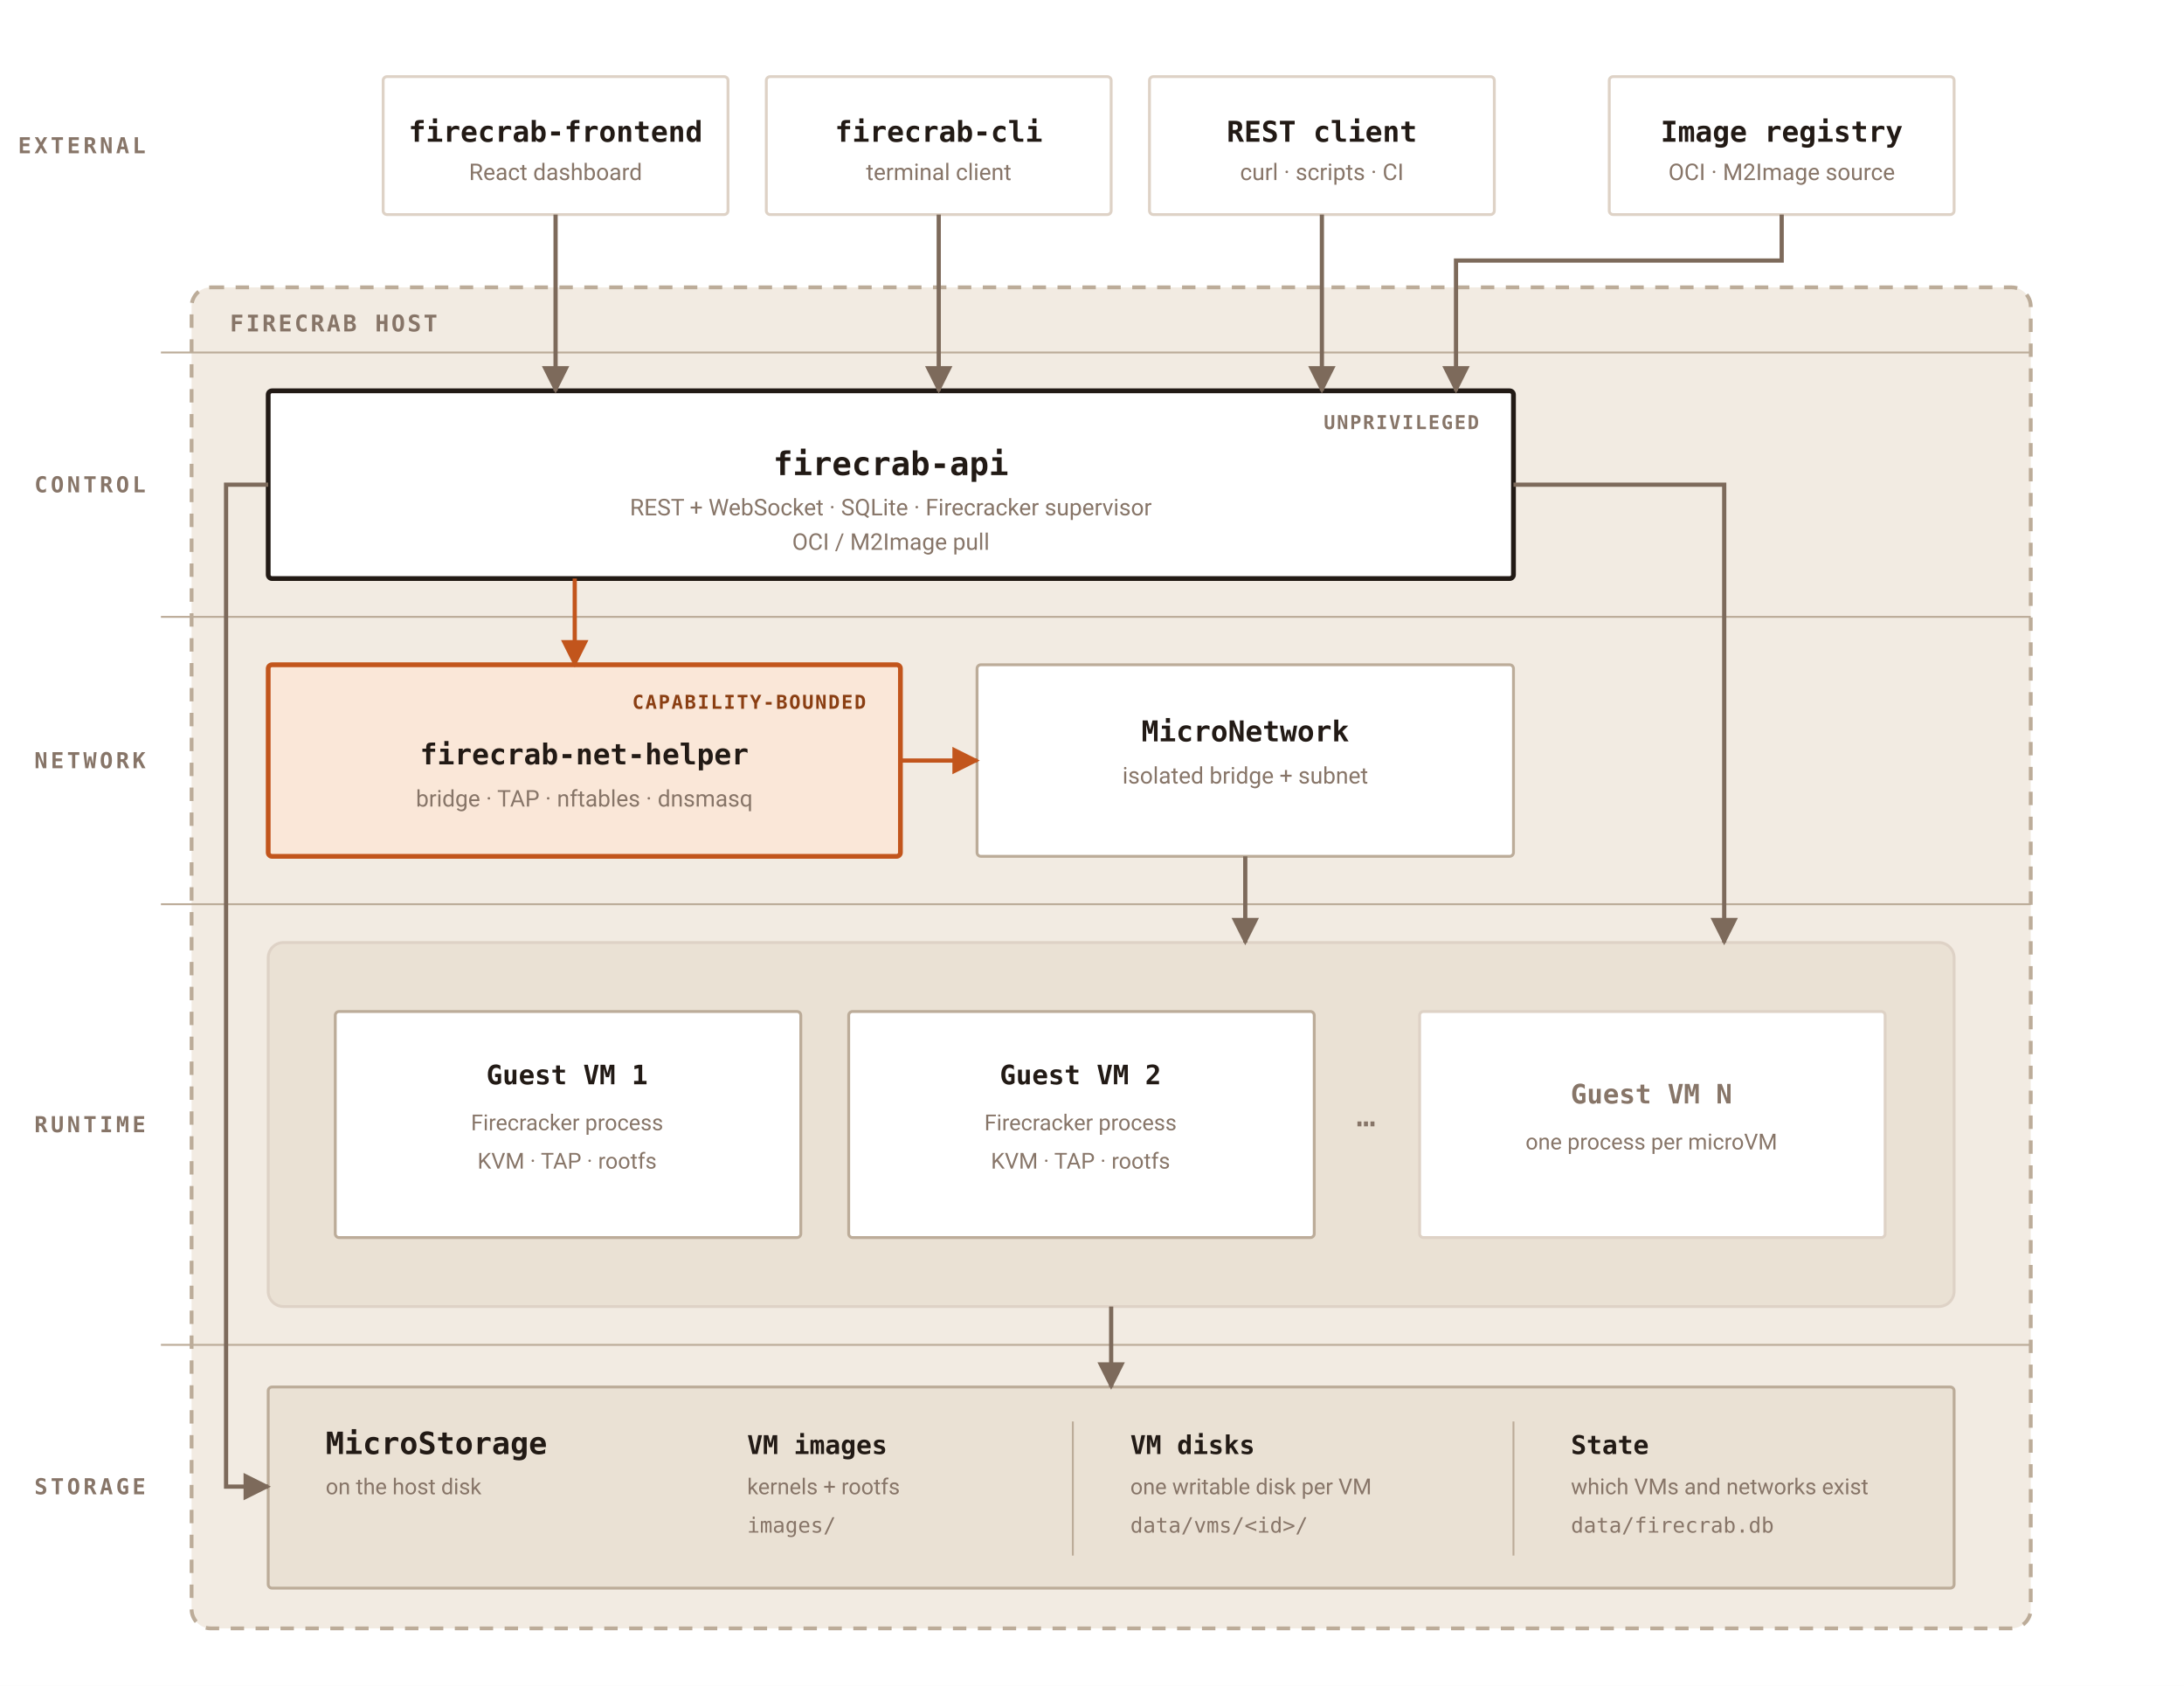
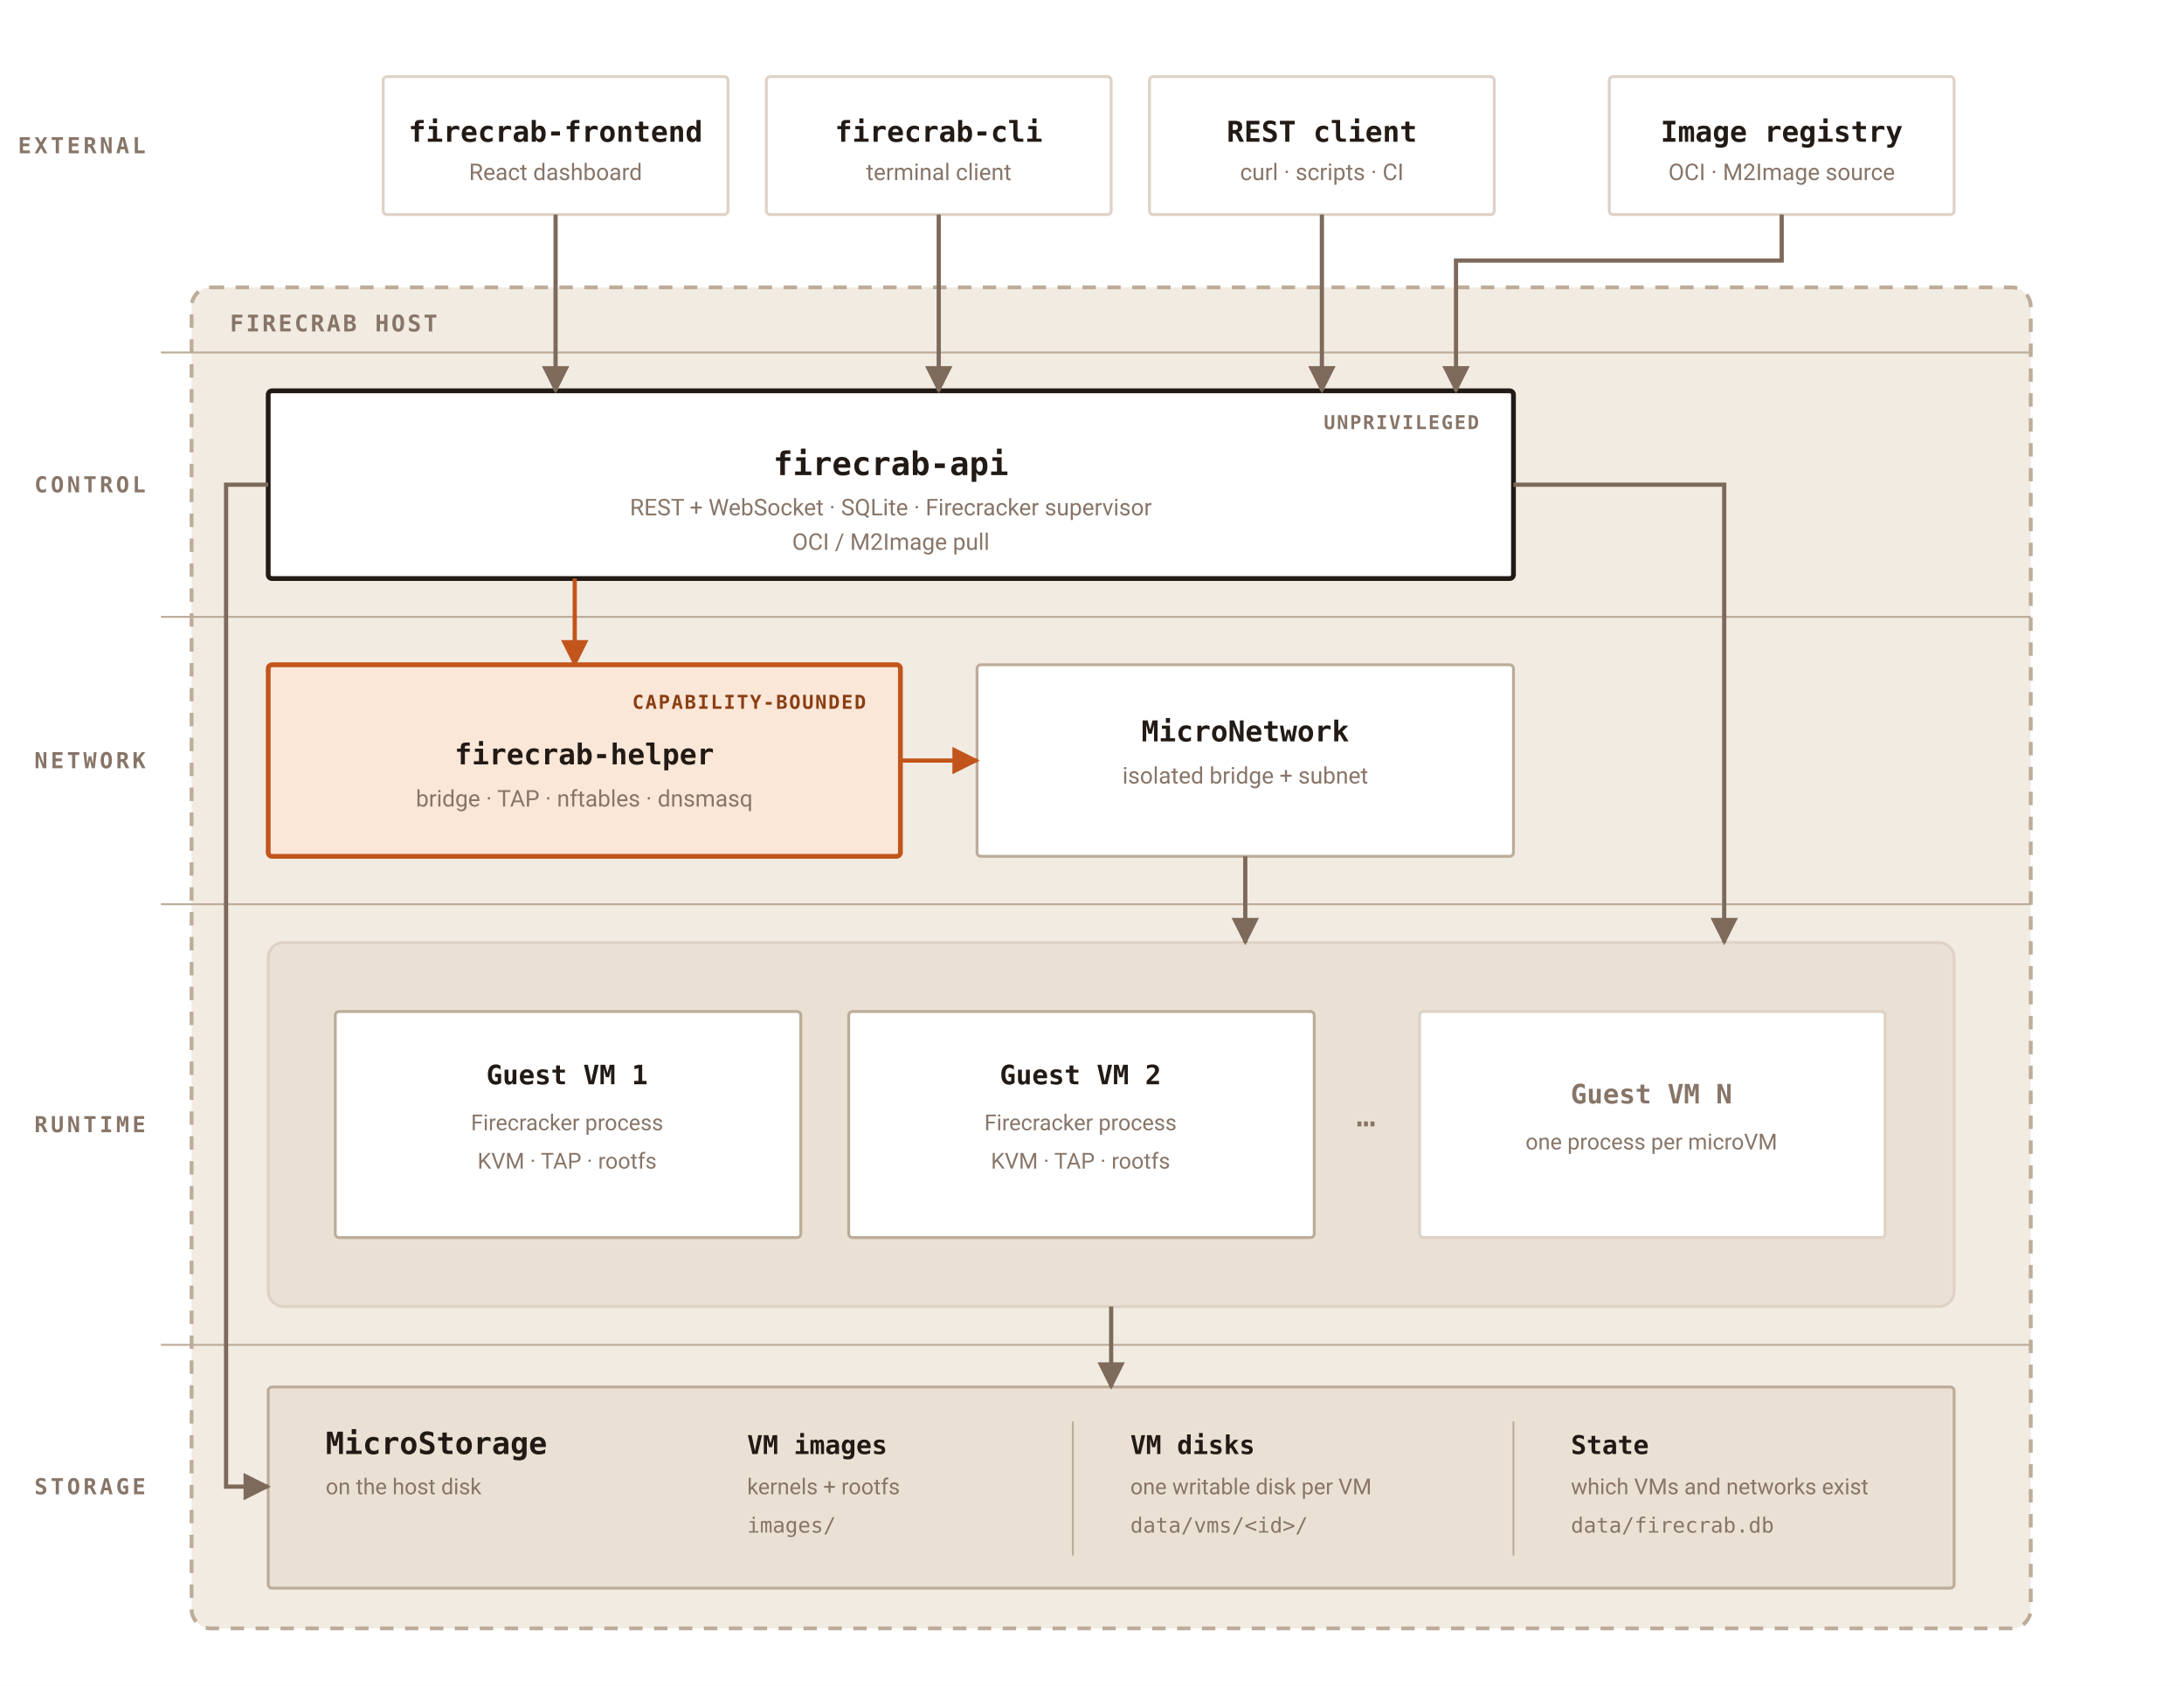
- <svg xmlns="http://www.w3.org/2000/svg" viewBox="0 0 1140 880" role="img" aria-label="Firecrab architecture in five stacked layers, read top to bottom. External layer, outside the host: the firecrab-frontend dashboard, firecrab-cli, REST clients, and an image registry holding OCI or M2Image sources. Control layer: firecrab-api, the unprivileged hub every path crosses. Network layer: firecrab-net-helper, the only privileged capability-bounded process, which provisions MicroNetwork. Runtime layer: identical Firecracker guest microVMs, N of them. Storage layer: MicroStorage on the host disk, holding VM images as kernels and root filesystems, one writable disk per VM, and the state of which VMs and networks exist.">
+ <svg xmlns="http://www.w3.org/2000/svg" viewBox="0 0 1140 880" role="img" aria-label="Firecrab architecture in five stacked layers, read top to bottom. External layer, outside the host: the firecrab-frontend dashboard, firecrab-cli, REST clients, and an image registry holding OCI or M2Image sources. Control layer: firecrab-api, the unprivileged hub every path crosses. Network layer: firecrab-helper, the only privileged capability-bounded process, which provisions MicroNetwork. Runtime layer: identical Firecracker guest microVMs, N of them. Storage layer: MicroStorage on the host disk, holding VM images as kernels and root filesystems, one writable disk per VM, and the state of which VMs and networks exist.">
  <defs>
    <marker id="arrow" viewBox="0 0 10 10" refX="9" refY="5" markerWidth="6.5" markerHeight="6.5" orient="auto">
      <path fill="#7D6A5B" d="M0,0 L10,5 L0,10 Z" />
    </marker>
    <marker id="arrow-accent" viewBox="0 0 10 10" refX="9" refY="5" markerWidth="6.5" markerHeight="6.5" orient="auto">
      <path fill="#C2551C" d="M0,0 L10,5 L0,10 Z" />
    </marker>
  </defs>
  <rect x="0" y="0" width="1140" height="880" fill="#FFFFFF" />
  <rect fill="#F2EBE2" stroke="#BCAC99" stroke-width="2" stroke-dasharray="7 6" x="100" y="150" width="960" height="700" rx="10" />
  <text fill="#877568" font-family="ui-monospace, SFMono-Regular, Menlo, Consolas, monospace" font-size="12" font-weight="600" letter-spacing="1.2" text-anchor="start" x="120" y="173">FIRECRAB HOST</text>
  <line stroke="#BCAC99" stroke-width="1" x1="84" y1="184" x2="1060" y2="184" />
  <line stroke="#BCAC99" stroke-width="1" x1="84" y1="322" x2="1060" y2="322" />
  <line stroke="#BCAC99" stroke-width="1" x1="84" y1="472" x2="1060" y2="472" />
  <line stroke="#BCAC99" stroke-width="1" x1="84" y1="702" x2="1060" y2="702" />
  <text fill="#877568" font-family="ui-monospace, SFMono-Regular, Menlo, Consolas, monospace" font-size="11.5" font-weight="600" letter-spacing="1.6" text-anchor="end" x="76" y="80">EXTERNAL</text>
  <text fill="#877568" font-family="ui-monospace, SFMono-Regular, Menlo, Consolas, monospace" font-size="11.5" font-weight="600" letter-spacing="1.6" text-anchor="end" x="76" y="257">CONTROL</text>
  <text fill="#877568" font-family="ui-monospace, SFMono-Regular, Menlo, Consolas, monospace" font-size="11.5" font-weight="600" letter-spacing="1.6" text-anchor="end" x="76" y="401">NETWORK</text>
  <text fill="#877568" font-family="ui-monospace, SFMono-Regular, Menlo, Consolas, monospace" font-size="11.5" font-weight="600" letter-spacing="1.6" text-anchor="end" x="76" y="591">RUNTIME</text>
  <text fill="#877568" font-family="ui-monospace, SFMono-Regular, Menlo, Consolas, monospace" font-size="11.5" font-weight="600" letter-spacing="1.6" text-anchor="end" x="76" y="780">STORAGE</text>
  <rect fill="#FFFFFF" stroke="#DED2C6" stroke-width="1.5" x="200" y="40" width="180" height="72" rx="2" />
  <text fill="#221A15" font-family="ui-monospace, SFMono-Regular, Menlo, Consolas, monospace" font-size="15" font-weight="600" text-anchor="middle" x="290" y="74">firecrab-frontend</text>
  <text fill="#877568" font-family="system-ui, -apple-system, 'Segoe UI', Roboto, Helvetica, Arial, sans-serif" font-size="12" text-anchor="middle" x="290" y="94">React dashboard</text>
  <rect fill="#FFFFFF" stroke="#DED2C6" stroke-width="1.5" x="400" y="40" width="180" height="72" rx="2" />
  <text fill="#221A15" font-family="ui-monospace, SFMono-Regular, Menlo, Consolas, monospace" font-size="15" font-weight="600" text-anchor="middle" x="490" y="74">firecrab-cli</text>
  <text fill="#877568" font-family="system-ui, -apple-system, 'Segoe UI', Roboto, Helvetica, Arial, sans-serif" font-size="12" text-anchor="middle" x="490" y="94">terminal client</text>
  <rect fill="#FFFFFF" stroke="#DED2C6" stroke-width="1.5" x="600" y="40" width="180" height="72" rx="2" />
  <text fill="#221A15" font-family="ui-monospace, SFMono-Regular, Menlo, Consolas, monospace" font-size="15" font-weight="600" text-anchor="middle" x="690" y="74">REST client</text>
  <text fill="#877568" font-family="system-ui, -apple-system, 'Segoe UI', Roboto, Helvetica, Arial, sans-serif" font-size="12" text-anchor="middle" x="690" y="94">curl · scripts · CI</text>
  <rect fill="#FFFFFF" stroke="#DED2C6" stroke-width="1.5" x="840" y="40" width="180" height="72" rx="2" />
  <text fill="#221A15" font-family="ui-monospace, SFMono-Regular, Menlo, Consolas, monospace" font-size="15" font-weight="600" text-anchor="middle" x="930" y="74">Image registry</text>
  <text fill="#877568" font-family="system-ui, -apple-system, 'Segoe UI', Roboto, Helvetica, Arial, sans-serif" font-size="12" text-anchor="middle" x="930" y="94">OCI · M2Image source</text>
  <rect fill="#FFFFFF" stroke="#221A15" stroke-width="2.5" x="140" y="204" width="650" height="98" rx="2" />
  <text fill="#877568" font-family="ui-monospace, SFMono-Regular, Menlo, Consolas, monospace" font-size="10" font-weight="600" letter-spacing="0.8" text-anchor="end" x="772" y="224">UNPRIVILEGED</text>
  <text fill="#221A15" font-family="ui-monospace, SFMono-Regular, Menlo, Consolas, monospace" font-size="17" font-weight="600" text-anchor="middle" x="465" y="248">firecrab-api</text>
  <text fill="#877568" font-family="system-ui, -apple-system, 'Segoe UI', Roboto, Helvetica, Arial, sans-serif" font-size="12" text-anchor="middle" x="465" y="269">REST + WebSocket · SQLite · Firecracker supervisor</text>
  <text fill="#877568" font-family="system-ui, -apple-system, 'Segoe UI', Roboto, Helvetica, Arial, sans-serif" font-size="12" text-anchor="middle" x="465" y="287">OCI / M2Image pull</text>
  <rect fill="#FAE7D8" stroke="#C2551C" stroke-width="2.5" x="140" y="347" width="330" height="100" rx="2" />
  <text fill="#8A3E12" font-family="ui-monospace, SFMono-Regular, Menlo, Consolas, monospace" font-size="10" font-weight="600" letter-spacing="0.8" text-anchor="end" x="452" y="370">CAPABILITY‑BOUNDED</text>
-   <text fill="#221A15" font-family="ui-monospace, SFMono-Regular, Menlo, Consolas, monospace" font-size="15" font-weight="600" text-anchor="middle" x="305" y="399">firecrab-net-helper</text>
+   <text fill="#221A15" font-family="ui-monospace, SFMono-Regular, Menlo, Consolas, monospace" font-size="15" font-weight="600" text-anchor="middle" x="305" y="399">firecrab-helper</text>
  <text fill="#877568" font-family="system-ui, -apple-system, 'Segoe UI', Roboto, Helvetica, Arial, sans-serif" font-size="12" text-anchor="middle" x="305" y="421">bridge · TAP · nftables · dnsmasq</text>
  <rect fill="#FFFFFF" stroke="#BCAC99" stroke-width="1.5" x="510" y="347" width="280" height="100" rx="2" />
  <text fill="#221A15" font-family="ui-monospace, SFMono-Regular, Menlo, Consolas, monospace" font-size="15" font-weight="600" text-anchor="middle" x="650" y="387">MicroNetwork</text>
  <text fill="#877568" font-family="system-ui, -apple-system, 'Segoe UI', Roboto, Helvetica, Arial, sans-serif" font-size="12" text-anchor="middle" x="650" y="409">isolated bridge + subnet</text>
  <rect fill="#EAE1D4" stroke="#DED2C6" stroke-width="1.5" x="140" y="492" width="880" height="190" rx="8" />
  <rect fill="#FFFFFF" stroke="#BCAC99" stroke-width="1.5" x="175" y="528" width="243" height="118" rx="2" />
  <text fill="#221A15" font-family="ui-monospace, SFMono-Regular, Menlo, Consolas, monospace" font-size="14" font-weight="600" text-anchor="middle" x="296" y="566">Guest VM 1</text>
  <text fill="#877568" font-family="system-ui, -apple-system, 'Segoe UI', Roboto, Helvetica, Arial, sans-serif" font-size="11.5" text-anchor="middle" x="296" y="590">Firecracker process</text>
  <text fill="#877568" font-family="system-ui, -apple-system, 'Segoe UI', Roboto, Helvetica, Arial, sans-serif" font-size="11.5" text-anchor="middle" x="296" y="610">KVM · TAP · rootfs</text>
  <rect fill="#FFFFFF" stroke="#BCAC99" stroke-width="1.5" x="443" y="528" width="243" height="118" rx="2" />
  <text fill="#221A15" font-family="ui-monospace, SFMono-Regular, Menlo, Consolas, monospace" font-size="14" font-weight="600" text-anchor="middle" x="564" y="566">Guest VM 2</text>
  <text fill="#877568" font-family="system-ui, -apple-system, 'Segoe UI', Roboto, Helvetica, Arial, sans-serif" font-size="11.5" text-anchor="middle" x="564" y="590">Firecracker process</text>
  <text fill="#877568" font-family="system-ui, -apple-system, 'Segoe UI', Roboto, Helvetica, Arial, sans-serif" font-size="11.5" text-anchor="middle" x="564" y="610">KVM · TAP · rootfs</text>
  <text fill="#877568" font-family="ui-monospace, SFMono-Regular, Menlo, Consolas, monospace" font-size="17" text-anchor="middle" x="713" y="592">⋯</text>
  <rect fill="#FFFFFF" stroke="#DED2C6" stroke-width="1.5" x="741" y="528" width="243" height="118" rx="2" />
  <text fill="#877568" font-family="ui-monospace, SFMono-Regular, Menlo, Consolas, monospace" font-size="14" font-weight="600" text-anchor="middle" x="862" y="576">Guest VM N</text>
  <text fill="#877568" font-family="system-ui, -apple-system, 'Segoe UI', Roboto, Helvetica, Arial, sans-serif" font-size="11.5" text-anchor="middle" x="862" y="600">one process per microVM</text>
  <rect fill="#EAE1D4" stroke="#BCAC99" stroke-width="1.5" x="140" y="724" width="880" height="105" rx="2" />
  <text fill="#221A15" font-family="ui-monospace, SFMono-Regular, Menlo, Consolas, monospace" font-size="16" font-weight="600" text-anchor="start" x="170" y="759">MicroStorage</text>
  <text fill="#877568" font-family="system-ui, -apple-system, 'Segoe UI', Roboto, Helvetica, Arial, sans-serif" font-size="11.5" text-anchor="start" x="170" y="780">on the host disk</text>
  <line stroke="#BCAC99" stroke-width="1" x1="560" y1="742" x2="560" y2="812" />
  <line stroke="#BCAC99" stroke-width="1" x1="790" y1="742" x2="790" y2="812" />
  <text fill="#221A15" font-family="ui-monospace, SFMono-Regular, Menlo, Consolas, monospace" font-size="13.5" font-weight="600" text-anchor="start" x="390" y="759">VM images</text>
  <text fill="#877568" font-family="system-ui, -apple-system, 'Segoe UI', Roboto, Helvetica, Arial, sans-serif" font-size="11.5" text-anchor="start" x="390" y="780">kernels + rootfs</text>
  <text fill="#877568" font-family="ui-monospace, SFMono-Regular, Menlo, Consolas, monospace" font-size="11" text-anchor="start" x="390" y="800">images/</text>
  <text fill="#221A15" font-family="ui-monospace, SFMono-Regular, Menlo, Consolas, monospace" font-size="13.5" font-weight="600" text-anchor="start" x="590" y="759">VM disks</text>
  <text fill="#877568" font-family="system-ui, -apple-system, 'Segoe UI', Roboto, Helvetica, Arial, sans-serif" font-size="11.5" text-anchor="start" x="590" y="780">one writable disk per VM</text>
  <text fill="#877568" font-family="ui-monospace, SFMono-Regular, Menlo, Consolas, monospace" font-size="11" text-anchor="start" x="590" y="800">data/vms/&lt;id&gt;/</text>
  <text fill="#221A15" font-family="ui-monospace, SFMono-Regular, Menlo, Consolas, monospace" font-size="13.5" font-weight="600" text-anchor="start" x="820" y="759">State</text>
  <text fill="#877568" font-family="system-ui, -apple-system, 'Segoe UI', Roboto, Helvetica, Arial, sans-serif" font-size="11.5" text-anchor="start" x="820" y="780">which VMs and networks exist</text>
  <text fill="#877568" font-family="ui-monospace, SFMono-Regular, Menlo, Consolas, monospace" font-size="11" text-anchor="start" x="820" y="800">data/firecrab.db</text>
  <path fill="none" stroke="#7D6A5B" stroke-width="2.2" marker-end="url(#arrow)" d="M290,112 L290,204" />
  <path fill="none" stroke="#7D6A5B" stroke-width="2.2" marker-end="url(#arrow)" d="M490,112 L490,204" />
  <path fill="none" stroke="#7D6A5B" stroke-width="2.2" marker-end="url(#arrow)" d="M690,112 L690,204" />
  <path fill="none" stroke="#7D6A5B" stroke-width="2.2" marker-end="url(#arrow)" d="M930,112 L930,136 L760,136 L760,204" />
  <path fill="none" stroke="#C2551C" stroke-width="2.2" marker-end="url(#arrow-accent)" d="M300,302 L300,347" />
  <path fill="none" stroke="#C2551C" stroke-width="2.2" marker-end="url(#arrow-accent)" d="M470,397 L510,397" />
  <path fill="none" stroke="#7D6A5B" stroke-width="2.2" marker-end="url(#arrow)" d="M650,447 L650,492" />
  <path fill="none" stroke="#7D6A5B" stroke-width="2.2" marker-end="url(#arrow)" d="M790,253 L900,253 L900,492" />
  <path fill="none" stroke="#7D6A5B" stroke-width="2.2" marker-end="url(#arrow)" d="M140,253 L118,253 L118,776 L140,776" />
  <path fill="none" stroke="#7D6A5B" stroke-width="2.2" marker-end="url(#arrow)" d="M580,682 L580,724" />
</svg>
